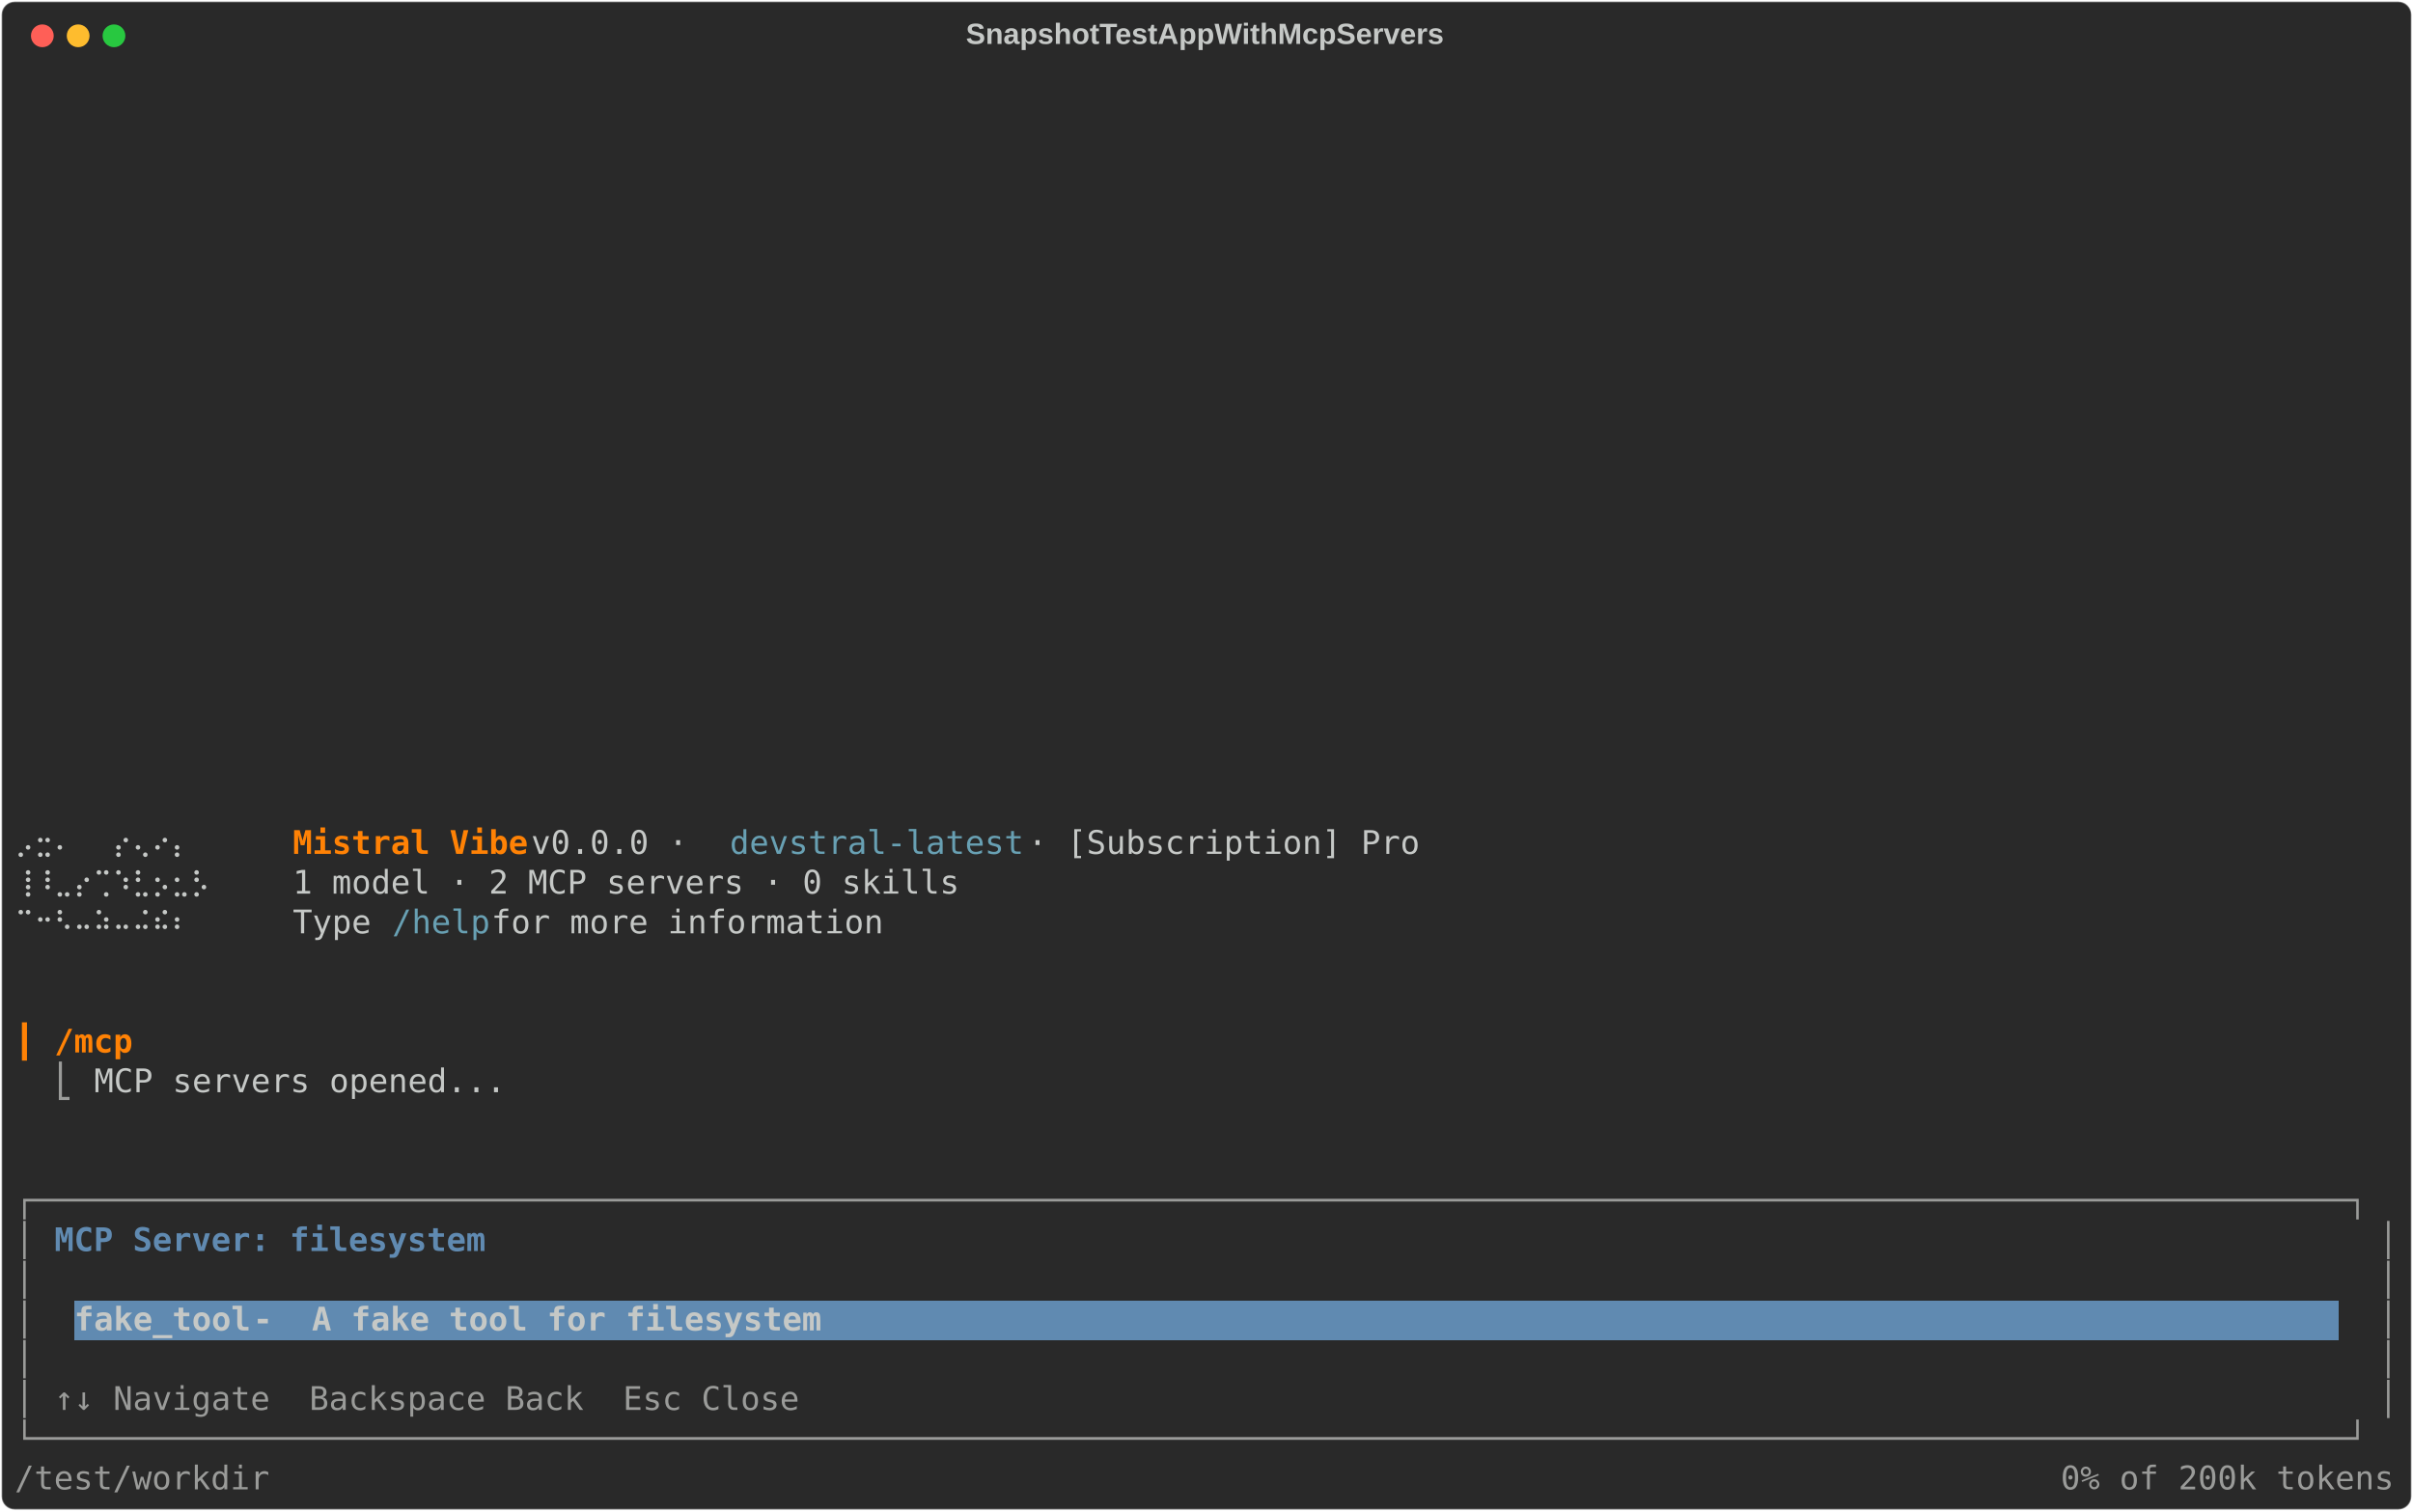
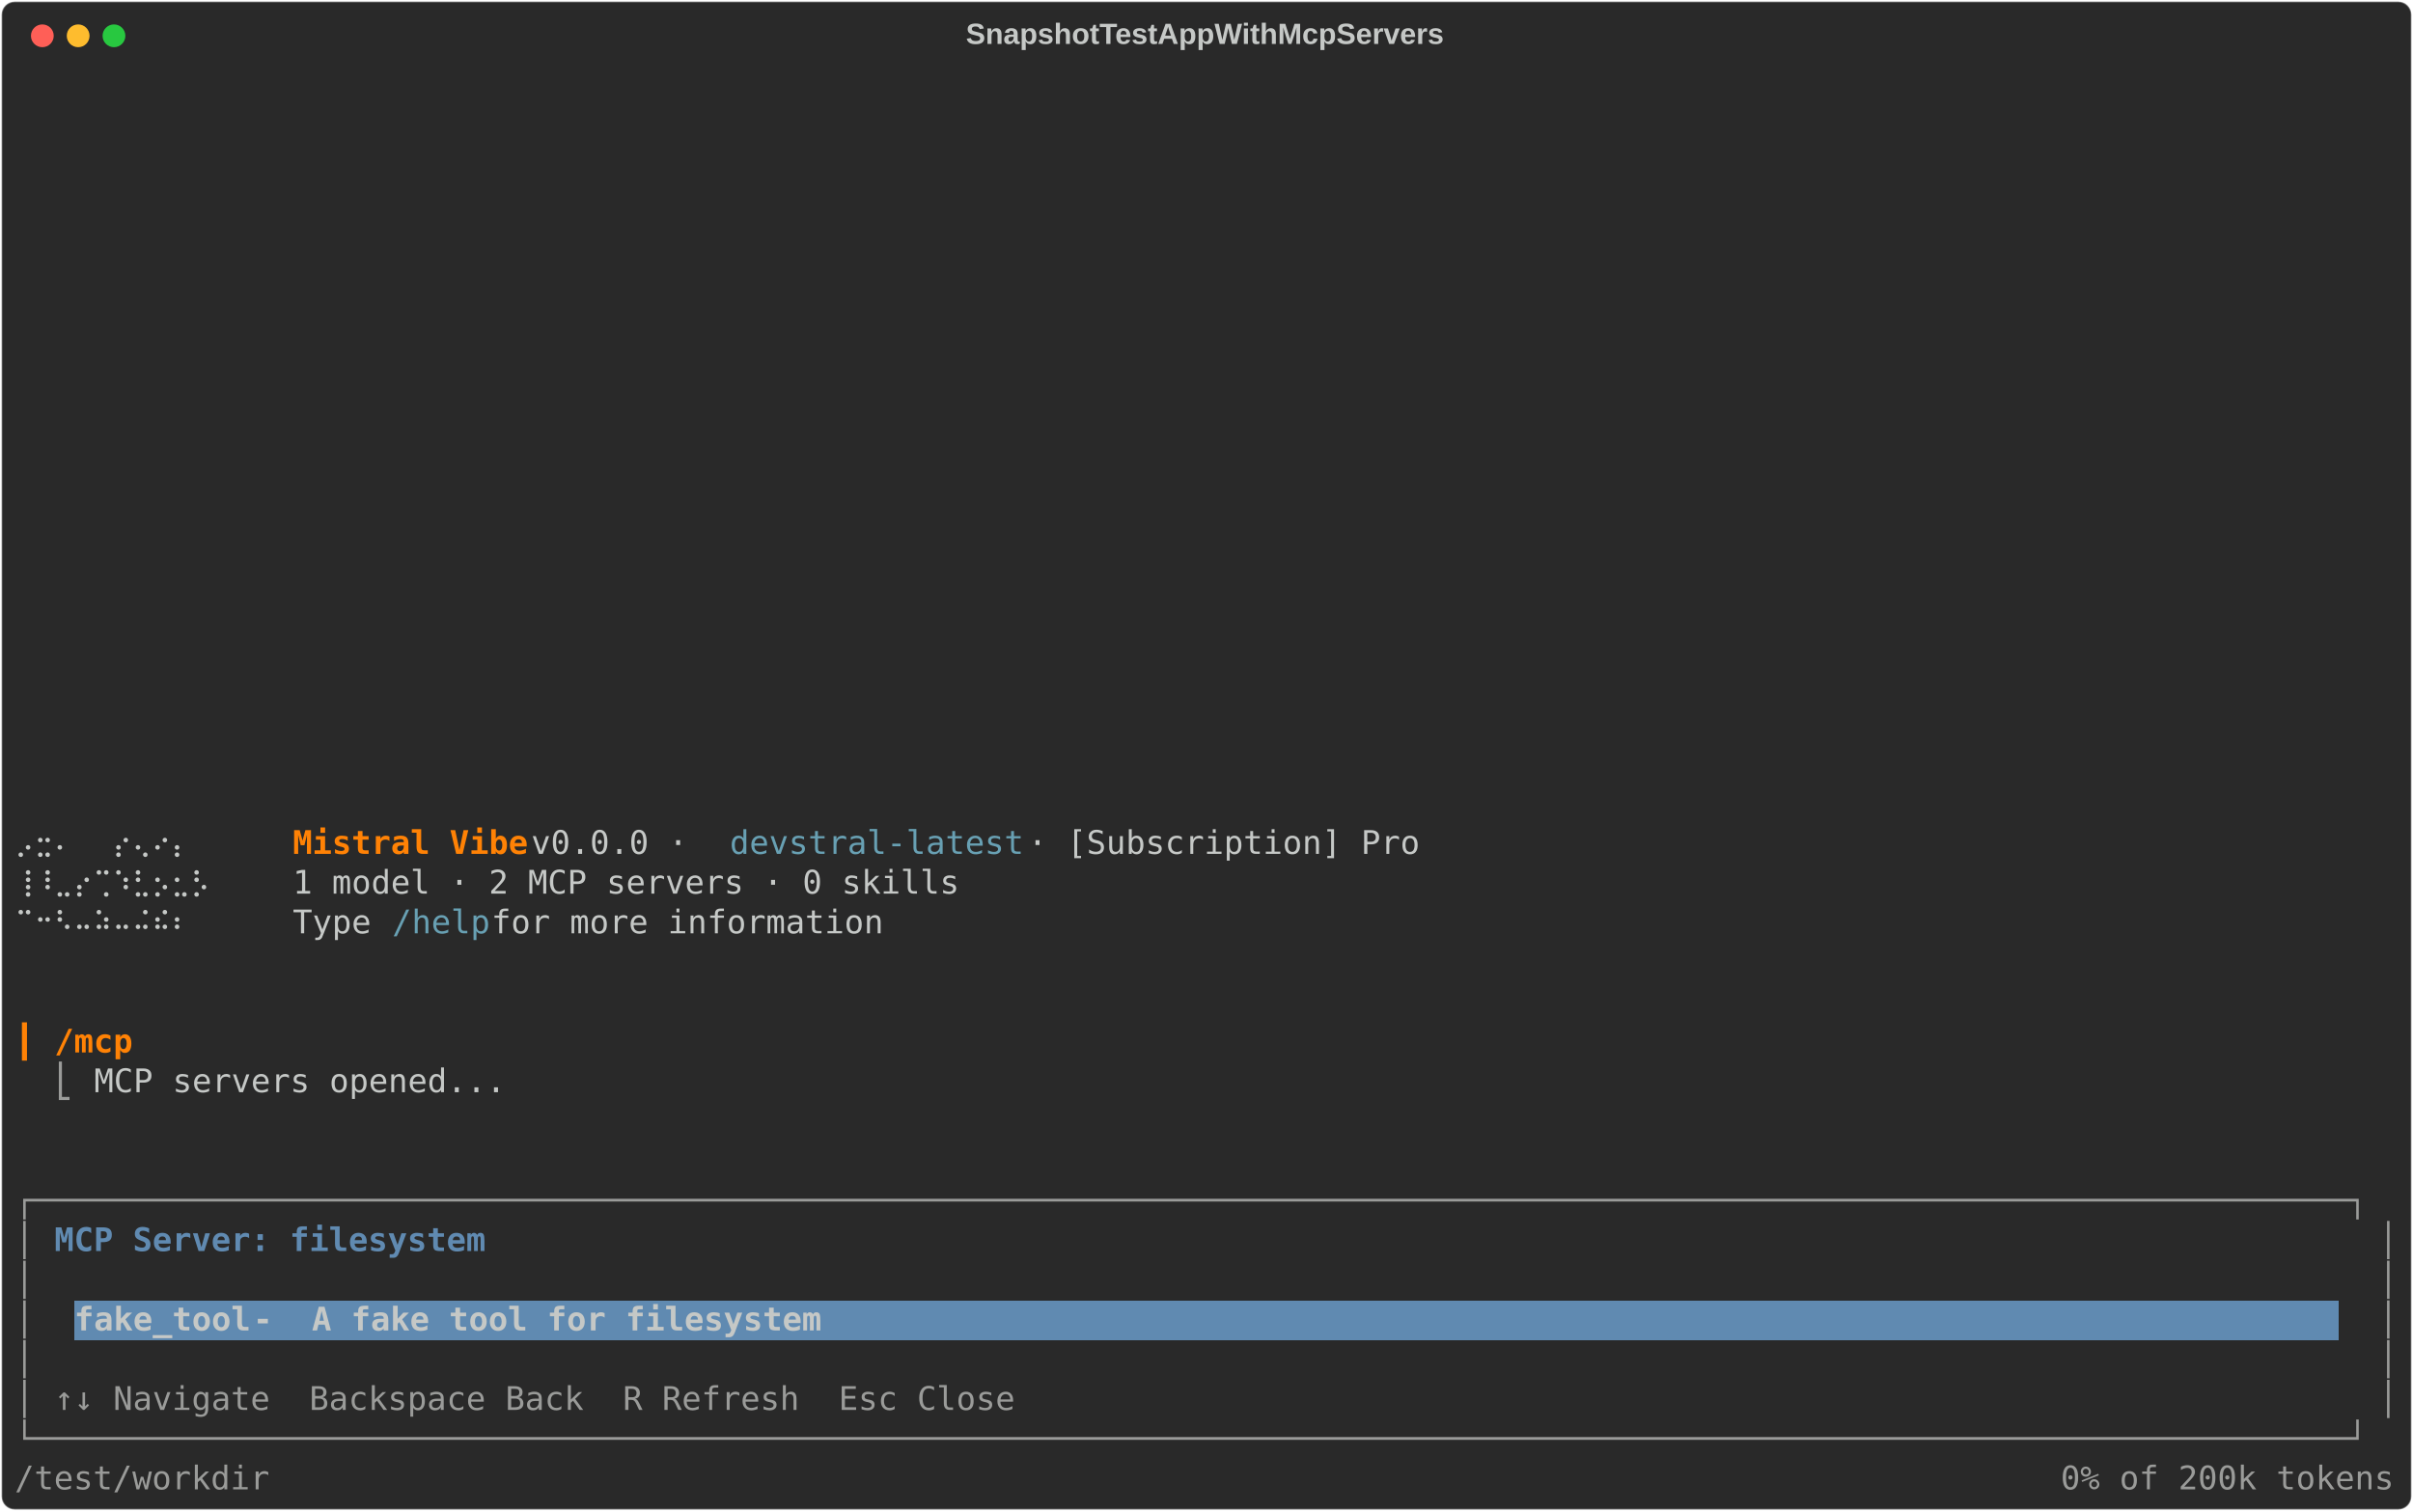
<svg xmlns="http://www.w3.org/2000/svg" class="rich-terminal" viewBox="0 0 1482 928.4">
  <style>

    @font-face {
        font-family: "Fira Code";
        src: local("FiraCode-Regular"),
                url("https://cdnjs.cloudflare.com/ajax/libs/firacode/6.2.0/woff2/FiraCode-Regular.woff2") format("woff2"),
                url("https://cdnjs.cloudflare.com/ajax/libs/firacode/6.2.0/woff/FiraCode-Regular.woff") format("woff");
        font-style: normal;
        font-weight: 400;
    }
    @font-face {
        font-family: "Fira Code";
        src: local("FiraCode-Bold"),
                url("https://cdnjs.cloudflare.com/ajax/libs/firacode/6.2.0/woff2/FiraCode-Bold.woff2") format("woff2"),
                url("https://cdnjs.cloudflare.com/ajax/libs/firacode/6.2.0/woff/FiraCode-Bold.woff") format("woff");
        font-style: bold;
        font-weight: 700;
    }

-     .terminal-matrix {
+     .terminal-4237726511-matrix {
        font-family: Fira Code, monospace;
        font-size: 20px;
        line-height: 24.4px;
        font-variant-east-asian: full-width;
    }

-     .terminal-title {
+     .terminal-4237726511-title {
        font-size: 18px;
        font-weight: bold;
        font-family: arial;
    }

-     .terminal-r1 { fill: #c5c8c6 }
- .terminal-r2 { fill: #ff8205;font-weight: bold }
- .terminal-r3 { fill: #68a0b3 }
- .terminal-r4 { fill: #ff8205 }
- .terminal-r5 { fill: #9a9b99 }
- .terminal-r6 { fill: #608ab1;font-weight: bold }
- .terminal-r7 { fill: #c5c8c6;font-weight: bold }
+     .terminal-4237726511-r1 { fill: #c5c8c6 }
+ .terminal-4237726511-r2 { fill: #ff8205;font-weight: bold }
+ .terminal-4237726511-r3 { fill: #68a0b3 }
+ .terminal-4237726511-r4 { fill: #ff8205 }
+ .terminal-4237726511-r5 { fill: #9a9b99 }
+ .terminal-4237726511-r6 { fill: #608ab1;font-weight: bold }
+ .terminal-4237726511-r7 { fill: #c5c8c6;font-weight: bold }
    </style>
  <defs>
-     <clipPath id="terminal-clip-terminal">
+     <clipPath id="terminal-4237726511-clip-terminal">
      <rect x="0" y="0" width="1463.0" height="877.4" />
    </clipPath>
-     <clipPath id="terminal-line-0">
+     <clipPath id="terminal-4237726511-line-0">
      <rect x="0" y="1.5" width="1464" height="24.65" />
    </clipPath>
-     <clipPath id="terminal-line-1">
+     <clipPath id="terminal-4237726511-line-1">
      <rect x="0" y="25.9" width="1464" height="24.65" />
    </clipPath>
-     <clipPath id="terminal-line-2">
+     <clipPath id="terminal-4237726511-line-2">
      <rect x="0" y="50.3" width="1464" height="24.65" />
    </clipPath>
-     <clipPath id="terminal-line-3">
+     <clipPath id="terminal-4237726511-line-3">
      <rect x="0" y="74.7" width="1464" height="24.65" />
    </clipPath>
-     <clipPath id="terminal-line-4">
+     <clipPath id="terminal-4237726511-line-4">
      <rect x="0" y="99.1" width="1464" height="24.65" />
    </clipPath>
-     <clipPath id="terminal-line-5">
+     <clipPath id="terminal-4237726511-line-5">
      <rect x="0" y="123.5" width="1464" height="24.65" />
    </clipPath>
-     <clipPath id="terminal-line-6">
+     <clipPath id="terminal-4237726511-line-6">
      <rect x="0" y="147.9" width="1464" height="24.65" />
    </clipPath>
-     <clipPath id="terminal-line-7">
+     <clipPath id="terminal-4237726511-line-7">
      <rect x="0" y="172.3" width="1464" height="24.65" />
    </clipPath>
-     <clipPath id="terminal-line-8">
+     <clipPath id="terminal-4237726511-line-8">
      <rect x="0" y="196.7" width="1464" height="24.65" />
    </clipPath>
-     <clipPath id="terminal-line-9">
+     <clipPath id="terminal-4237726511-line-9">
      <rect x="0" y="221.1" width="1464" height="24.65" />
    </clipPath>
-     <clipPath id="terminal-line-10">
+     <clipPath id="terminal-4237726511-line-10">
      <rect x="0" y="245.5" width="1464" height="24.65" />
    </clipPath>
-     <clipPath id="terminal-line-11">
+     <clipPath id="terminal-4237726511-line-11">
      <rect x="0" y="269.9" width="1464" height="24.65" />
    </clipPath>
-     <clipPath id="terminal-line-12">
+     <clipPath id="terminal-4237726511-line-12">
      <rect x="0" y="294.3" width="1464" height="24.65" />
    </clipPath>
-     <clipPath id="terminal-line-13">
+     <clipPath id="terminal-4237726511-line-13">
      <rect x="0" y="318.7" width="1464" height="24.65" />
    </clipPath>
-     <clipPath id="terminal-line-14">
+     <clipPath id="terminal-4237726511-line-14">
      <rect x="0" y="343.1" width="1464" height="24.65" />
    </clipPath>
-     <clipPath id="terminal-line-15">
+     <clipPath id="terminal-4237726511-line-15">
      <rect x="0" y="367.5" width="1464" height="24.65" />
    </clipPath>
-     <clipPath id="terminal-line-16">
+     <clipPath id="terminal-4237726511-line-16">
      <rect x="0" y="391.9" width="1464" height="24.65" />
    </clipPath>
-     <clipPath id="terminal-line-17">
+     <clipPath id="terminal-4237726511-line-17">
      <rect x="0" y="416.3" width="1464" height="24.65" />
    </clipPath>
-     <clipPath id="terminal-line-18">
+     <clipPath id="terminal-4237726511-line-18">
      <rect x="0" y="440.7" width="1464" height="24.65" />
    </clipPath>
-     <clipPath id="terminal-line-19">
+     <clipPath id="terminal-4237726511-line-19">
      <rect x="0" y="465.1" width="1464" height="24.65" />
    </clipPath>
-     <clipPath id="terminal-line-20">
+     <clipPath id="terminal-4237726511-line-20">
      <rect x="0" y="489.5" width="1464" height="24.65" />
    </clipPath>
-     <clipPath id="terminal-line-21">
+     <clipPath id="terminal-4237726511-line-21">
      <rect x="0" y="513.9" width="1464" height="24.65" />
    </clipPath>
-     <clipPath id="terminal-line-22">
+     <clipPath id="terminal-4237726511-line-22">
      <rect x="0" y="538.3" width="1464" height="24.65" />
    </clipPath>
-     <clipPath id="terminal-line-23">
+     <clipPath id="terminal-4237726511-line-23">
      <rect x="0" y="562.7" width="1464" height="24.65" />
    </clipPath>
-     <clipPath id="terminal-line-24">
+     <clipPath id="terminal-4237726511-line-24">
      <rect x="0" y="587.1" width="1464" height="24.65" />
    </clipPath>
-     <clipPath id="terminal-line-25">
+     <clipPath id="terminal-4237726511-line-25">
      <rect x="0" y="611.5" width="1464" height="24.65" />
    </clipPath>
-     <clipPath id="terminal-line-26">
+     <clipPath id="terminal-4237726511-line-26">
      <rect x="0" y="635.9" width="1464" height="24.65" />
    </clipPath>
-     <clipPath id="terminal-line-27">
+     <clipPath id="terminal-4237726511-line-27">
      <rect x="0" y="660.3" width="1464" height="24.65" />
    </clipPath>
-     <clipPath id="terminal-line-28">
+     <clipPath id="terminal-4237726511-line-28">
      <rect x="0" y="684.7" width="1464" height="24.65" />
    </clipPath>
-     <clipPath id="terminal-line-29">
+     <clipPath id="terminal-4237726511-line-29">
      <rect x="0" y="709.1" width="1464" height="24.65" />
    </clipPath>
-     <clipPath id="terminal-line-30">
+     <clipPath id="terminal-4237726511-line-30">
      <rect x="0" y="733.5" width="1464" height="24.65" />
    </clipPath>
-     <clipPath id="terminal-line-31">
+     <clipPath id="terminal-4237726511-line-31">
      <rect x="0" y="757.9" width="1464" height="24.65" />
    </clipPath>
-     <clipPath id="terminal-line-32">
+     <clipPath id="terminal-4237726511-line-32">
      <rect x="0" y="782.3" width="1464" height="24.65" />
    </clipPath>
-     <clipPath id="terminal-line-33">
+     <clipPath id="terminal-4237726511-line-33">
      <rect x="0" y="806.7" width="1464" height="24.65" />
    </clipPath>
-     <clipPath id="terminal-line-34">
+     <clipPath id="terminal-4237726511-line-34">
      <rect x="0" y="831.1" width="1464" height="24.65" />
    </clipPath>
  </defs>
  <rect fill="#292929" stroke="rgba(255,255,255,0.35)" stroke-width="1" x="1" y="1" width="1480" height="926.4" rx="8" />
-   <text class="terminal-title" fill="#c5c8c6" text-anchor="middle" x="740" y="27">SnapshotTestAppWithMcpServers</text>
+   <text class="terminal-4237726511-title" fill="#c5c8c6" text-anchor="middle" x="740" y="27">SnapshotTestAppWithMcpServers</text>
  <g transform="translate(26,22)">
    <circle cx="0" cy="0" r="7" fill="#ff5f57" />
    <circle cx="22" cy="0" r="7" fill="#febc2e" />
    <circle cx="44" cy="0" r="7" fill="#28c840" />
  </g>
-   <g transform="translate(9, 41)" clip-path="url(#terminal-clip-terminal)">
+   <g transform="translate(9, 41)" clip-path="url(#terminal-4237726511-clip-terminal)">
    <rect fill="#608ab1" x="36.6" y="757.9" width="109.8" height="24.65" shape-rendering="crispEdges" />
    <rect fill="#608ab1" x="146.4" y="757.9" width="378.2" height="24.65" shape-rendering="crispEdges" />
    <rect fill="#608ab1" x="524.6" y="757.9" width="902.8" height="24.65" shape-rendering="crispEdges" />
-     <g class="terminal-matrix">
-       <text class="terminal-r1" x="1464" y="20" textLength="12.2" clip-path="url(#terminal-line-0)">
- </text>
-       <text class="terminal-r1" x="1464" y="44.4" textLength="12.2" clip-path="url(#terminal-line-1)">
- </text>
-       <text class="terminal-r1" x="1464" y="68.8" textLength="12.2" clip-path="url(#terminal-line-2)">
- </text>
-       <text class="terminal-r1" x="1464" y="93.2" textLength="12.2" clip-path="url(#terminal-line-3)">
- </text>
-       <text class="terminal-r1" x="1464" y="117.6" textLength="12.2" clip-path="url(#terminal-line-4)">
- </text>
-       <text class="terminal-r1" x="1464" y="142" textLength="12.2" clip-path="url(#terminal-line-5)">
- </text>
-       <text class="terminal-r1" x="1464" y="166.4" textLength="12.2" clip-path="url(#terminal-line-6)">
- </text>
-       <text class="terminal-r1" x="1464" y="190.8" textLength="12.2" clip-path="url(#terminal-line-7)">
- </text>
-       <text class="terminal-r1" x="1464" y="215.2" textLength="12.2" clip-path="url(#terminal-line-8)">
- </text>
-       <text class="terminal-r1" x="1464" y="239.6" textLength="12.2" clip-path="url(#terminal-line-9)">
- </text>
-       <text class="terminal-r1" x="1464" y="264" textLength="12.2" clip-path="url(#terminal-line-10)">
- </text>
-       <text class="terminal-r1" x="1464" y="288.4" textLength="12.2" clip-path="url(#terminal-line-11)">
- </text>
-       <text class="terminal-r1" x="1464" y="312.8" textLength="12.2" clip-path="url(#terminal-line-12)">
- </text>
-       <text class="terminal-r1" x="1464" y="337.2" textLength="12.2" clip-path="url(#terminal-line-13)">
- </text>
-       <text class="terminal-r1" x="1464" y="361.6" textLength="12.2" clip-path="url(#terminal-line-14)">
- </text>
-       <text class="terminal-r1" x="1464" y="386" textLength="12.2" clip-path="url(#terminal-line-15)">
- </text>
-       <text class="terminal-r1" x="1464" y="410.4" textLength="12.2" clip-path="url(#terminal-line-16)">
- </text>
-       <text class="terminal-r1" x="1464" y="434.8" textLength="12.2" clip-path="url(#terminal-line-17)">
- </text>
-       <text class="terminal-r1" x="1464" y="459.2" textLength="12.2" clip-path="url(#terminal-line-18)">
- </text>
-       <text class="terminal-r1" x="0" y="483.6" textLength="134.2" clip-path="url(#terminal-line-19)">  ⡠⣒⠄  ⡔⢄⠔⡄</text>
-       <text class="terminal-r2" x="170.8" y="483.6" textLength="146.4" clip-path="url(#terminal-line-19)">Mistral Vibe</text>
-       <text class="terminal-r1" x="317.2" y="483.6" textLength="122" clip-path="url(#terminal-line-19)"> v0.0.0 · </text>
-       <text class="terminal-r3" x="439.2" y="483.6" textLength="183" clip-path="url(#terminal-line-19)">devstral-latest</text>
-       <text class="terminal-r1" x="622.2" y="483.6" textLength="256.2" clip-path="url(#terminal-line-19)"> · [Subscription] Pro</text>
-       <text class="terminal-r1" x="1464" y="483.6" textLength="12.2" clip-path="url(#terminal-line-19)">
- </text>
-       <text class="terminal-r1" x="0" y="508" textLength="134.2" clip-path="url(#terminal-line-20)"> ⢸⠸⣀⡔⢉⠱⣃⡢⣂⡣</text>
-       <text class="terminal-r1" x="170.8" y="508" textLength="414.8" clip-path="url(#terminal-line-20)">1 model · 2 MCP servers · 0 skills</text>
-       <text class="terminal-r1" x="1464" y="508" textLength="12.2" clip-path="url(#terminal-line-20)">
- </text>
-       <text class="terminal-r1" x="0" y="532.4" textLength="134.2" clip-path="url(#terminal-line-21)">  ⠉⠒⠣⠤⠵⠤⠬⠮⠆</text>
-       <text class="terminal-r1" x="170.8" y="532.4" textLength="61" clip-path="url(#terminal-line-21)">Type </text>
-       <text class="terminal-r3" x="231.8" y="532.4" textLength="61" clip-path="url(#terminal-line-21)">/help</text>
-       <text class="terminal-r1" x="292.8" y="532.4" textLength="256.2" clip-path="url(#terminal-line-21)"> for more information</text>
-       <text class="terminal-r1" x="1464" y="532.4" textLength="12.2" clip-path="url(#terminal-line-21)">
- </text>
-       <text class="terminal-r1" x="1464" y="556.8" textLength="12.2" clip-path="url(#terminal-line-22)">
- </text>
-       <text class="terminal-r1" x="1464" y="581.2" textLength="12.2" clip-path="url(#terminal-line-23)">
- </text>
-       <text class="terminal-r4" x="0" y="605.6" textLength="12.2" clip-path="url(#terminal-line-24)">┃</text>
-       <text class="terminal-r2" x="24.4" y="605.6" textLength="48.8" clip-path="url(#terminal-line-24)">/mcp</text>
-       <text class="terminal-r1" x="1464" y="605.6" textLength="12.2" clip-path="url(#terminal-line-24)">
- </text>
-       <text class="terminal-r5" x="24.4" y="630" textLength="12.2" clip-path="url(#terminal-line-25)">⎣</text>
-       <text class="terminal-r1" x="48.8" y="630" textLength="256.2" clip-path="url(#terminal-line-25)">MCP servers opened...</text>
-       <text class="terminal-r1" x="1464" y="630" textLength="12.2" clip-path="url(#terminal-line-25)">
- </text>
-       <text class="terminal-r1" x="1464" y="654.4" textLength="12.2" clip-path="url(#terminal-line-26)">
- </text>
-       <text class="terminal-r1" x="1464" y="678.8" textLength="12.2" clip-path="url(#terminal-line-27)">
- </text>
-       <text class="terminal-r5" x="0" y="703.2" textLength="1464" clip-path="url(#terminal-line-28)">┌──────────────────────────────────────────────────────────────────────────────────────────────────────────────────────┐</text>
-       <text class="terminal-r1" x="1464" y="703.2" textLength="12.2" clip-path="url(#terminal-line-28)">
- </text>
-       <text class="terminal-r5" x="0" y="727.6" textLength="12.2" clip-path="url(#terminal-line-29)">│</text>
-       <text class="terminal-r6" x="24.4" y="727.6" textLength="268.4" clip-path="url(#terminal-line-29)">MCP Server: filesystem</text>
-       <text class="terminal-r5" x="1451.8" y="727.6" textLength="12.2" clip-path="url(#terminal-line-29)">│</text>
-       <text class="terminal-r1" x="1464" y="727.6" textLength="12.2" clip-path="url(#terminal-line-29)">
- </text>
-       <text class="terminal-r5" x="0" y="752" textLength="12.2" clip-path="url(#terminal-line-30)">│</text>
-       <text class="terminal-r5" x="1451.8" y="752" textLength="12.2" clip-path="url(#terminal-line-30)">│</text>
-       <text class="terminal-r1" x="1464" y="752" textLength="12.2" clip-path="url(#terminal-line-30)">
- </text>
-       <text class="terminal-r5" x="0" y="776.4" textLength="12.2" clip-path="url(#terminal-line-31)">│</text>
-       <text class="terminal-r7" x="36.6" y="776.4" textLength="109.8" clip-path="url(#terminal-line-31)">fake_tool</text>
-       <text class="terminal-r7" x="146.4" y="776.4" textLength="378.2" clip-path="url(#terminal-line-31)">  -  A fake tool for filesystem</text>
-       <text class="terminal-r5" x="1451.8" y="776.4" textLength="12.2" clip-path="url(#terminal-line-31)">│</text>
-       <text class="terminal-r1" x="1464" y="776.4" textLength="12.2" clip-path="url(#terminal-line-31)">
- </text>
-       <text class="terminal-r5" x="0" y="800.8" textLength="12.2" clip-path="url(#terminal-line-32)">│</text>
-       <text class="terminal-r5" x="1451.8" y="800.8" textLength="12.2" clip-path="url(#terminal-line-32)">│</text>
-       <text class="terminal-r1" x="1464" y="800.8" textLength="12.2" clip-path="url(#terminal-line-32)">
- </text>
-       <text class="terminal-r5" x="0" y="825.2" textLength="12.2" clip-path="url(#terminal-line-33)">│</text>
-       <text class="terminal-r5" x="24.4" y="825.2" textLength="463.6" clip-path="url(#terminal-line-33)">↑↓ Navigate  Backspace Back  Esc Close</text>
-       <text class="terminal-r5" x="1451.8" y="825.2" textLength="12.2" clip-path="url(#terminal-line-33)">│</text>
-       <text class="terminal-r1" x="1464" y="825.2" textLength="12.2" clip-path="url(#terminal-line-33)">
- </text>
-       <text class="terminal-r5" x="0" y="849.6" textLength="1464" clip-path="url(#terminal-line-34)">└──────────────────────────────────────────────────────────────────────────────────────────────────────────────────────┘</text>
-       <text class="terminal-r1" x="1464" y="849.6" textLength="12.2" clip-path="url(#terminal-line-34)">
- </text>
-       <text class="terminal-r5" x="0" y="874" textLength="158.6" clip-path="url(#terminal-line-35)">/test/workdir</text>
-       <text class="terminal-r5" x="1256.6" y="874" textLength="207.4" clip-path="url(#terminal-line-35)">0% of 200k tokens</text>
+     <g class="terminal-4237726511-matrix">
+       <text class="terminal-4237726511-r1" x="1464" y="20" textLength="12.2" clip-path="url(#terminal-4237726511-line-0)">
+ </text>
+       <text class="terminal-4237726511-r1" x="1464" y="44.4" textLength="12.2" clip-path="url(#terminal-4237726511-line-1)">
+ </text>
+       <text class="terminal-4237726511-r1" x="1464" y="68.8" textLength="12.2" clip-path="url(#terminal-4237726511-line-2)">
+ </text>
+       <text class="terminal-4237726511-r1" x="1464" y="93.2" textLength="12.2" clip-path="url(#terminal-4237726511-line-3)">
+ </text>
+       <text class="terminal-4237726511-r1" x="1464" y="117.6" textLength="12.2" clip-path="url(#terminal-4237726511-line-4)">
+ </text>
+       <text class="terminal-4237726511-r1" x="1464" y="142" textLength="12.2" clip-path="url(#terminal-4237726511-line-5)">
+ </text>
+       <text class="terminal-4237726511-r1" x="1464" y="166.4" textLength="12.2" clip-path="url(#terminal-4237726511-line-6)">
+ </text>
+       <text class="terminal-4237726511-r1" x="1464" y="190.8" textLength="12.2" clip-path="url(#terminal-4237726511-line-7)">
+ </text>
+       <text class="terminal-4237726511-r1" x="1464" y="215.2" textLength="12.2" clip-path="url(#terminal-4237726511-line-8)">
+ </text>
+       <text class="terminal-4237726511-r1" x="1464" y="239.6" textLength="12.2" clip-path="url(#terminal-4237726511-line-9)">
+ </text>
+       <text class="terminal-4237726511-r1" x="1464" y="264" textLength="12.2" clip-path="url(#terminal-4237726511-line-10)">
+ </text>
+       <text class="terminal-4237726511-r1" x="1464" y="288.4" textLength="12.2" clip-path="url(#terminal-4237726511-line-11)">
+ </text>
+       <text class="terminal-4237726511-r1" x="1464" y="312.8" textLength="12.2" clip-path="url(#terminal-4237726511-line-12)">
+ </text>
+       <text class="terminal-4237726511-r1" x="1464" y="337.2" textLength="12.2" clip-path="url(#terminal-4237726511-line-13)">
+ </text>
+       <text class="terminal-4237726511-r1" x="1464" y="361.6" textLength="12.2" clip-path="url(#terminal-4237726511-line-14)">
+ </text>
+       <text class="terminal-4237726511-r1" x="1464" y="386" textLength="12.2" clip-path="url(#terminal-4237726511-line-15)">
+ </text>
+       <text class="terminal-4237726511-r1" x="1464" y="410.4" textLength="12.2" clip-path="url(#terminal-4237726511-line-16)">
+ </text>
+       <text class="terminal-4237726511-r1" x="1464" y="434.8" textLength="12.2" clip-path="url(#terminal-4237726511-line-17)">
+ </text>
+       <text class="terminal-4237726511-r1" x="1464" y="459.2" textLength="12.2" clip-path="url(#terminal-4237726511-line-18)">
+ </text>
+       <text class="terminal-4237726511-r1" x="0" y="483.6" textLength="134.2" clip-path="url(#terminal-4237726511-line-19)">  ⡠⣒⠄  ⡔⢄⠔⡄</text>
+       <text class="terminal-4237726511-r2" x="170.8" y="483.6" textLength="146.4" clip-path="url(#terminal-4237726511-line-19)">Mistral Vibe</text>
+       <text class="terminal-4237726511-r1" x="317.2" y="483.6" textLength="122" clip-path="url(#terminal-4237726511-line-19)"> v0.0.0 · </text>
+       <text class="terminal-4237726511-r3" x="439.2" y="483.6" textLength="183" clip-path="url(#terminal-4237726511-line-19)">devstral-latest</text>
+       <text class="terminal-4237726511-r1" x="622.2" y="483.6" textLength="256.2" clip-path="url(#terminal-4237726511-line-19)"> · [Subscription] Pro</text>
+       <text class="terminal-4237726511-r1" x="1464" y="483.6" textLength="12.2" clip-path="url(#terminal-4237726511-line-19)">
+ </text>
+       <text class="terminal-4237726511-r1" x="0" y="508" textLength="134.2" clip-path="url(#terminal-4237726511-line-20)"> ⢸⠸⣀⡔⢉⠱⣃⡢⣂⡣</text>
+       <text class="terminal-4237726511-r1" x="170.8" y="508" textLength="414.8" clip-path="url(#terminal-4237726511-line-20)">1 model · 2 MCP servers · 0 skills</text>
+       <text class="terminal-4237726511-r1" x="1464" y="508" textLength="12.2" clip-path="url(#terminal-4237726511-line-20)">
+ </text>
+       <text class="terminal-4237726511-r1" x="0" y="532.4" textLength="134.2" clip-path="url(#terminal-4237726511-line-21)">  ⠉⠒⠣⠤⠵⠤⠬⠮⠆</text>
+       <text class="terminal-4237726511-r1" x="170.8" y="532.4" textLength="61" clip-path="url(#terminal-4237726511-line-21)">Type </text>
+       <text class="terminal-4237726511-r3" x="231.8" y="532.4" textLength="61" clip-path="url(#terminal-4237726511-line-21)">/help</text>
+       <text class="terminal-4237726511-r1" x="292.8" y="532.4" textLength="256.2" clip-path="url(#terminal-4237726511-line-21)"> for more information</text>
+       <text class="terminal-4237726511-r1" x="1464" y="532.4" textLength="12.2" clip-path="url(#terminal-4237726511-line-21)">
+ </text>
+       <text class="terminal-4237726511-r1" x="1464" y="556.8" textLength="12.2" clip-path="url(#terminal-4237726511-line-22)">
+ </text>
+       <text class="terminal-4237726511-r1" x="1464" y="581.2" textLength="12.2" clip-path="url(#terminal-4237726511-line-23)">
+ </text>
+       <text class="terminal-4237726511-r4" x="0" y="605.6" textLength="12.2" clip-path="url(#terminal-4237726511-line-24)">┃</text>
+       <text class="terminal-4237726511-r2" x="24.4" y="605.6" textLength="48.8" clip-path="url(#terminal-4237726511-line-24)">/mcp</text>
+       <text class="terminal-4237726511-r1" x="1464" y="605.6" textLength="12.2" clip-path="url(#terminal-4237726511-line-24)">
+ </text>
+       <text class="terminal-4237726511-r5" x="24.4" y="630" textLength="12.2" clip-path="url(#terminal-4237726511-line-25)">⎣</text>
+       <text class="terminal-4237726511-r1" x="48.8" y="630" textLength="256.2" clip-path="url(#terminal-4237726511-line-25)">MCP servers opened...</text>
+       <text class="terminal-4237726511-r1" x="1464" y="630" textLength="12.2" clip-path="url(#terminal-4237726511-line-25)">
+ </text>
+       <text class="terminal-4237726511-r1" x="1464" y="654.4" textLength="12.2" clip-path="url(#terminal-4237726511-line-26)">
+ </text>
+       <text class="terminal-4237726511-r1" x="1464" y="678.8" textLength="12.2" clip-path="url(#terminal-4237726511-line-27)">
+ </text>
+       <text class="terminal-4237726511-r5" x="0" y="703.2" textLength="1464" clip-path="url(#terminal-4237726511-line-28)">┌──────────────────────────────────────────────────────────────────────────────────────────────────────────────────────┐</text>
+       <text class="terminal-4237726511-r1" x="1464" y="703.2" textLength="12.2" clip-path="url(#terminal-4237726511-line-28)">
+ </text>
+       <text class="terminal-4237726511-r5" x="0" y="727.6" textLength="12.2" clip-path="url(#terminal-4237726511-line-29)">│</text>
+       <text class="terminal-4237726511-r6" x="24.4" y="727.6" textLength="268.4" clip-path="url(#terminal-4237726511-line-29)">MCP Server: filesystem</text>
+       <text class="terminal-4237726511-r5" x="1451.8" y="727.6" textLength="12.2" clip-path="url(#terminal-4237726511-line-29)">│</text>
+       <text class="terminal-4237726511-r1" x="1464" y="727.6" textLength="12.2" clip-path="url(#terminal-4237726511-line-29)">
+ </text>
+       <text class="terminal-4237726511-r5" x="0" y="752" textLength="12.2" clip-path="url(#terminal-4237726511-line-30)">│</text>
+       <text class="terminal-4237726511-r5" x="1451.8" y="752" textLength="12.2" clip-path="url(#terminal-4237726511-line-30)">│</text>
+       <text class="terminal-4237726511-r1" x="1464" y="752" textLength="12.2" clip-path="url(#terminal-4237726511-line-30)">
+ </text>
+       <text class="terminal-4237726511-r5" x="0" y="776.4" textLength="12.2" clip-path="url(#terminal-4237726511-line-31)">│</text>
+       <text class="terminal-4237726511-r7" x="36.6" y="776.4" textLength="109.8" clip-path="url(#terminal-4237726511-line-31)">fake_tool</text>
+       <text class="terminal-4237726511-r7" x="146.4" y="776.4" textLength="378.2" clip-path="url(#terminal-4237726511-line-31)">  -  A fake tool for filesystem</text>
+       <text class="terminal-4237726511-r5" x="1451.8" y="776.4" textLength="12.2" clip-path="url(#terminal-4237726511-line-31)">│</text>
+       <text class="terminal-4237726511-r1" x="1464" y="776.4" textLength="12.2" clip-path="url(#terminal-4237726511-line-31)">
+ </text>
+       <text class="terminal-4237726511-r5" x="0" y="800.8" textLength="12.2" clip-path="url(#terminal-4237726511-line-32)">│</text>
+       <text class="terminal-4237726511-r5" x="1451.8" y="800.8" textLength="12.2" clip-path="url(#terminal-4237726511-line-32)">│</text>
+       <text class="terminal-4237726511-r1" x="1464" y="800.8" textLength="12.2" clip-path="url(#terminal-4237726511-line-32)">
+ </text>
+       <text class="terminal-4237726511-r5" x="0" y="825.2" textLength="12.2" clip-path="url(#terminal-4237726511-line-33)">│</text>
+       <text class="terminal-4237726511-r5" x="24.4" y="825.2" textLength="597.8" clip-path="url(#terminal-4237726511-line-33)">↑↓ Navigate  Backspace Back  R Refresh  Esc Close</text>
+       <text class="terminal-4237726511-r5" x="1451.8" y="825.2" textLength="12.2" clip-path="url(#terminal-4237726511-line-33)">│</text>
+       <text class="terminal-4237726511-r1" x="1464" y="825.2" textLength="12.2" clip-path="url(#terminal-4237726511-line-33)">
+ </text>
+       <text class="terminal-4237726511-r5" x="0" y="849.6" textLength="1464" clip-path="url(#terminal-4237726511-line-34)">└──────────────────────────────────────────────────────────────────────────────────────────────────────────────────────┘</text>
+       <text class="terminal-4237726511-r1" x="1464" y="849.6" textLength="12.2" clip-path="url(#terminal-4237726511-line-34)">
+ </text>
+       <text class="terminal-4237726511-r5" x="0" y="874" textLength="158.6" clip-path="url(#terminal-4237726511-line-35)">/test/workdir</text>
+       <text class="terminal-4237726511-r5" x="1256.6" y="874" textLength="207.4" clip-path="url(#terminal-4237726511-line-35)">0% of 200k tokens</text>
    </g>
  </g>
</svg>
